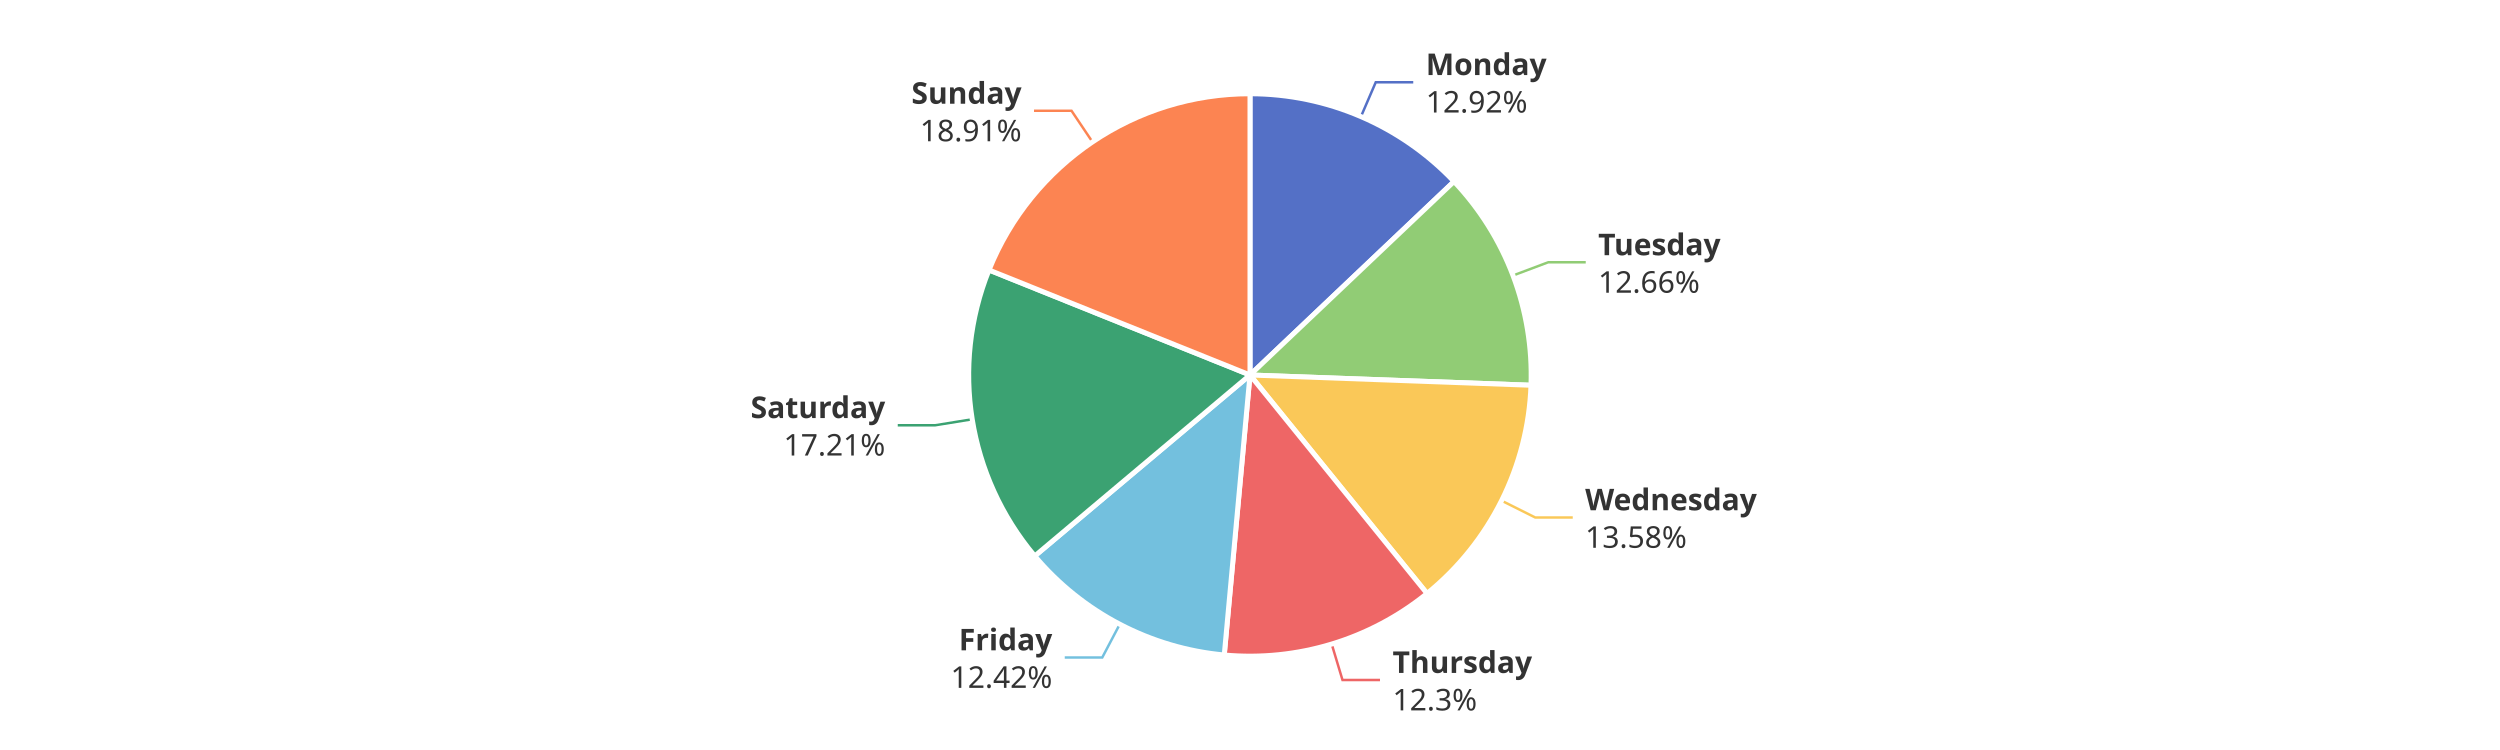
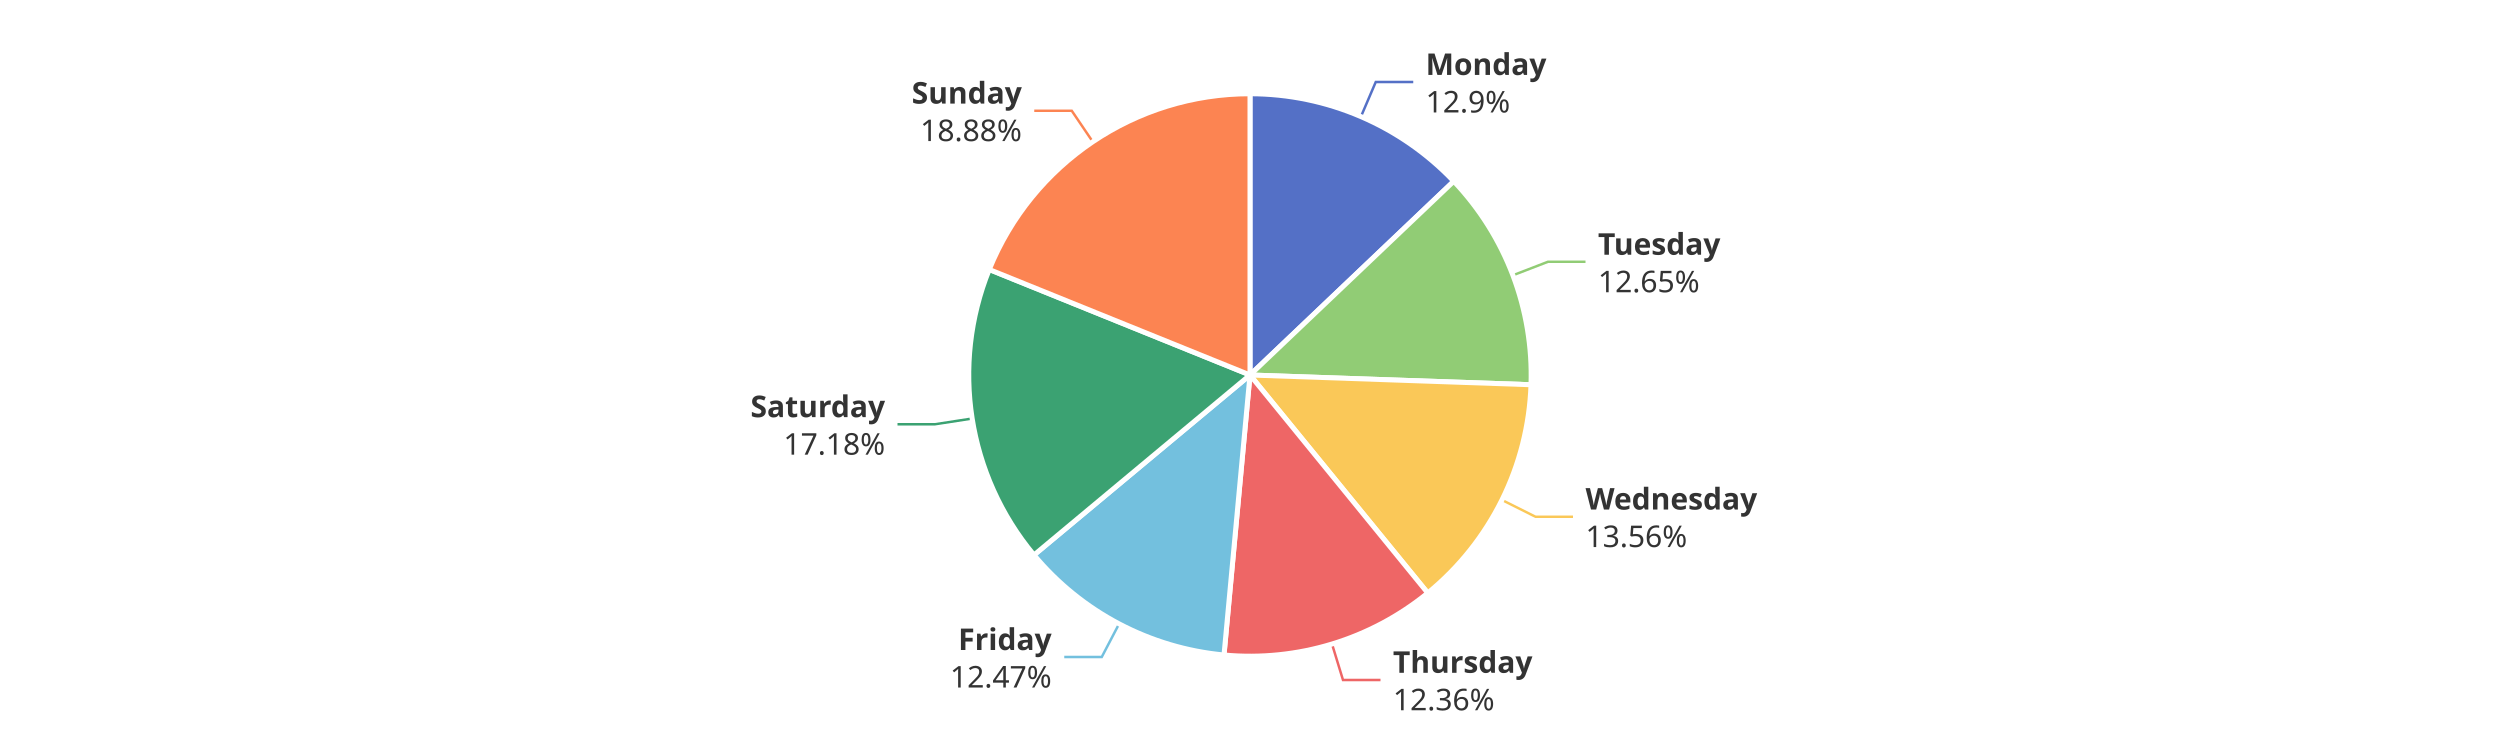
<svg xmlns="http://www.w3.org/2000/svg" width="1000" height="300" version="1.1" baseProfile="full" viewBox="0 0 1000 300">
  <rect width="1000" height="300" x="0" y="0" id="0" fill="#ffffff" />
-   <polyline points="544.4 46.6 550.3 32.9 565.3 32.9" fill="none" stroke="#5470c6" />
-   <polyline points="605.2 110.2 619.3 104.9 634.3 104.9" fill="none" stroke="#91cc75" />
-   <polyline points="600.7 200.3 614.1 207 629.1 207" fill="none" stroke="#fac858" />
-   <polyline points="532.7 257.7 537 272 552 272" fill="none" stroke="#ee6666" />
-   <polyline points="447.9 249.7 440.9 263 425.9 263" fill="none" stroke="#73c0de" />
-   <polyline points="388.9 167.7 374.1 170.1 359.1 170.1" fill="none" stroke="#3ba272" />
-   <polyline points="437 56.8 428.6 44.3 413.6 44.3" fill="none" stroke="#fc8452" />
-   <path d="M500 37.5A112.5 112.5 0 0 1 581.6 72.6L500 150Z" fill="#5470c6" stroke="#fff" stroke-width="2" stroke-linejoin="round" />
-   <path d="M581.6 72.6A112.5 112.5 0 0 1 612.4 154.1L500 150Z" fill="#91cc75" stroke="#fff" stroke-width="2" stroke-linejoin="round" />
-   <path d="M612.4 154.1A112.5 112.5 0 0 1 570.8 237.4L500 150Z" fill="#fac858" stroke="#fff" stroke-width="2" stroke-linejoin="round" />
-   <path d="M570.8 237.4A112.5 112.5 0 0 1 489.7 262L500 150Z" fill="#ee6666" stroke="#fff" stroke-width="2" stroke-linejoin="round" />
-   <path d="M489.7 262A112.5 112.5 0 0 1 413.9 222.4L500 150Z" fill="#73c0de" stroke="#fff" stroke-width="2" stroke-linejoin="round" />
-   <path d="M413.9 222.4A112.5 112.5 0 0 1 395.6 108L500 150Z" fill="#3ba272" stroke="#fff" stroke-width="2" stroke-linejoin="round" />
-   <path d="M395.6 108A112.5 112.5 0 0 1 500 37.5L500 150Z" fill="#fc8452" stroke="#fff" stroke-width="2" stroke-linejoin="round" />
-   <path d="M0 -15l42.8 0l0 30l-42.8 0Z" transform="translate(570.3421 32.8594)" fill="none" />
-   <text dominant-baseline="central" text-anchor="start" style="font-size:12px;font-family:sans-serif;font-weight:bold;" y="-7.5" transform="translate(570.3421 32.8594)" fill="#333" stroke="rgb(255,255,255)" stroke-width="2" paint-order="stroke" stroke-miterlimit="2">Monday</text>
-   <text dominant-baseline="central" text-anchor="start" style="font-size:12px;font-family:sans-serif;" y="7.5" transform="translate(570.3421 32.8594)" fill="#333" stroke="rgb(255,255,255)" stroke-width="2" paint-order="stroke" stroke-miterlimit="2">12.92%</text>
-   <path d="M0 -15l46.2 0l0 30l-46.2 0Z" transform="translate(639.2691 104.932)" fill="none" />
-   <text dominant-baseline="central" text-anchor="start" style="font-size:12px;font-family:sans-serif;font-weight:bold;" y="-7.5" transform="translate(639.2691 104.932)" fill="#333" stroke="rgb(255,255,255)" stroke-width="2" paint-order="stroke" stroke-miterlimit="2">Tuesday</text>
-   <text dominant-baseline="central" text-anchor="start" style="font-size:12px;font-family:sans-serif;" y="7.5" transform="translate(639.2691 104.932)" fill="#333" stroke="rgb(255,255,255)" stroke-width="2" paint-order="stroke" stroke-miterlimit="2">12.66%</text>
-   <path d="M0 -15l63.6 0l0 30l-63.6 0Z" transform="translate(634.0723 206.9539)" fill="none" />
-   <text dominant-baseline="central" text-anchor="start" style="font-size:12px;font-family:sans-serif;font-weight:bold;" y="-7.5" transform="translate(634.0723 206.9539)" fill="#333" stroke="rgb(255,255,255)" stroke-width="2" paint-order="stroke" stroke-miterlimit="2">Wednesday</text>
-   <text dominant-baseline="central" text-anchor="start" style="font-size:12px;font-family:sans-serif;" y="7.5" transform="translate(634.0723 206.9539)" fill="#333" stroke="rgb(255,255,255)" stroke-width="2" paint-order="stroke" stroke-miterlimit="2">13.58%</text>
-   <path d="M0 -15l50.2 0l0 30l-50.2 0Z" transform="translate(557.0305 272.0041)" fill="none" />
-   <text dominant-baseline="central" text-anchor="start" style="font-size:12px;font-family:sans-serif;font-weight:bold;" y="-7.5" transform="translate(557.0305 272.0041)" fill="#333" stroke="rgb(255,255,255)" stroke-width="2" paint-order="stroke" stroke-miterlimit="2">Thursday</text>
-   <text dominant-baseline="central" text-anchor="start" style="font-size:12px;font-family:sans-serif;" y="7.5" transform="translate(557.0305 272.0041)" fill="#333" stroke="rgb(255,255,255)" stroke-width="2" paint-order="stroke" stroke-miterlimit="2">12.3%</text>
-   <path d="M-40.9 -15l40.9 0l0 30l-40.9 0Z" transform="translate(420.9061 262.9786)" fill="none" />
-   <text dominant-baseline="central" text-anchor="end" style="font-size:12px;font-family:sans-serif;font-weight:bold;" y="-7.5" transform="translate(420.9061 262.9786)" fill="#333" stroke="rgb(255,255,255)" stroke-width="2" paint-order="stroke" stroke-miterlimit="2">Friday</text>
-   <text dominant-baseline="central" text-anchor="end" style="font-size:12px;font-family:sans-serif;" y="7.5" transform="translate(420.9061 262.9786)" fill="#333" stroke="rgb(255,255,255)" stroke-width="2" paint-order="stroke" stroke-miterlimit="2">12.42%</text>
-   <path d="M-48.2 -15l48.2 0l0 30l-48.2 0Z" transform="translate(354.0886 170.0641)" fill="none" />
-   <text dominant-baseline="central" text-anchor="end" style="font-size:12px;font-family:sans-serif;font-weight:bold;" y="-7.5" transform="translate(354.0886 170.0641)" fill="#333" stroke="rgb(255,255,255)" stroke-width="2" paint-order="stroke" stroke-miterlimit="2">Saturday</text>
-   <text dominant-baseline="central" text-anchor="end" style="font-size:12px;font-family:sans-serif;" y="7.5" transform="translate(354.0886 170.0641)" fill="#333" stroke="rgb(255,255,255)" stroke-width="2" paint-order="stroke" stroke-miterlimit="2">17.21%</text>
-   <path d="M-40.9 -15l40.9 0l0 30l-40.9 0Z" transform="translate(408.6328 44.345)" fill="none" />
-   <text dominant-baseline="central" text-anchor="end" style="font-size:12px;font-family:sans-serif;font-weight:bold;" y="-7.5" transform="translate(408.6328 44.345)" fill="#333" stroke="rgb(255,255,255)" stroke-width="2" paint-order="stroke" stroke-miterlimit="2">Sunday</text>
-   <text dominant-baseline="central" text-anchor="end" style="font-size:12px;font-family:sans-serif;" y="7.5" transform="translate(408.6328 44.345)" fill="#333" stroke="rgb(255,255,255)" stroke-width="2" paint-order="stroke" stroke-miterlimit="2">18.91%</text>
+   <polyline points="544.4 46.6 550.3 32.8 565.3 32.8" fill="none" stroke="#5470c6" />
+   <polyline points="605.2 110.1 619.2 104.7 634.2 104.7" fill="none" stroke="#91cc75" />
+   <polyline points="600.8 200 614.2 206.7 629.2 206.7" fill="none" stroke="#fac858" />
+   <polyline points="532.8 257.6 537.2 272 552.2 272" fill="none" stroke="#ee6666" />
+   <polyline points="447.6 249.6 440.7 262.8 425.7 262.8" fill="none" stroke="#73c0de" />
+   <polyline points="388.9 167.4 374 169.7 359 169.7" fill="none" stroke="#3ba272" />
+   <polyline points="437.1 56.7 428.7 44.3 413.7 44.3" fill="none" stroke="#fc8452" />
+   <path d="M500 37.5A112.5 112.5 0 0 1 581.5 72.5L500 150Z" fill="#5470c6" stroke="#fff" stroke-width="2" stroke-linejoin="round" />
+   <path d="M581.5 72.5A112.5 112.5 0 0 1 612.4 153.9L500 150Z" fill="#91cc75" stroke="#fff" stroke-width="2" stroke-linejoin="round" />
+   <path d="M612.4 153.9A112.5 112.5 0 0 1 571.1 237.2L500 150Z" fill="#fac858" stroke="#fff" stroke-width="2" stroke-linejoin="round" />
+   <path d="M571.1 237.2A112.5 112.5 0 0 1 489.6 262L500 150Z" fill="#ee6666" stroke="#fff" stroke-width="2" stroke-linejoin="round" />
+   <path d="M489.6 262A112.5 112.5 0 0 1 413.6 222L500 150Z" fill="#73c0de" stroke="#fff" stroke-width="2" stroke-linejoin="round" />
+   <path d="M413.6 222A112.5 112.5 0 0 1 395.7 107.8L500 150Z" fill="#3ba272" stroke="#fff" stroke-width="2" stroke-linejoin="round" />
+   <path d="M395.7 107.8A112.5 112.5 0 0 1 500 37.5L500 150Z" fill="#fc8452" stroke="#fff" stroke-width="2" stroke-linejoin="round" />
+   <path d="M0 -15l42.8 0l0 30l-42.8 0Z" transform="translate(570.2685 32.8278)" fill="none" />
+   <text dominant-baseline="central" text-anchor="start" style="font-size:12px;font-family:sans-serif;font-weight:bold;" y="-7.5" transform="translate(570.2685 32.8278)" fill="#333" stroke="rgb(255,255,255)" stroke-width="2" paint-order="stroke" stroke-miterlimit="2">Monday</text>
+   <text dominant-baseline="central" text-anchor="start" style="font-size:12px;font-family:sans-serif;" y="7.5" transform="translate(570.2685 32.8278)" fill="#333" stroke="rgb(255,255,255)" stroke-width="2" paint-order="stroke" stroke-miterlimit="2">12.9%</text>
+   <path d="M0 -15l46.2 0l0 30l-46.2 0Z" transform="translate(639.1982 104.7447)" fill="none" />
+   <text dominant-baseline="central" text-anchor="start" style="font-size:12px;font-family:sans-serif;font-weight:bold;" y="-7.5" transform="translate(639.1982 104.7447)" fill="#333" stroke="rgb(255,255,255)" stroke-width="2" paint-order="stroke" stroke-miterlimit="2">Tuesday</text>
+   <text dominant-baseline="central" text-anchor="start" style="font-size:12px;font-family:sans-serif;" y="7.5" transform="translate(639.1982 104.7447)" fill="#333" stroke="rgb(255,255,255)" stroke-width="2" paint-order="stroke" stroke-miterlimit="2">12.65%</text>
+   <path d="M0 -15l63.6 0l0 30l-63.6 0Z" transform="translate(634.2151 206.6671)" fill="none" />
+   <text dominant-baseline="central" text-anchor="start" style="font-size:12px;font-family:sans-serif;font-weight:bold;" y="-7.5" transform="translate(634.2151 206.6671)" fill="#333" stroke="rgb(255,255,255)" stroke-width="2" paint-order="stroke" stroke-miterlimit="2">Wednesday</text>
+   <text dominant-baseline="central" text-anchor="start" style="font-size:12px;font-family:sans-serif;" y="7.5" transform="translate(634.2151 206.6671)" fill="#333" stroke="rgb(255,255,255)" stroke-width="2" paint-order="stroke" stroke-miterlimit="2">13.56%</text>
+   <path d="M0 -15l50.2 0l0 30l-50.2 0Z" transform="translate(557.1837 271.9574)" fill="none" />
+   <text dominant-baseline="central" text-anchor="start" style="font-size:12px;font-family:sans-serif;font-weight:bold;" y="-7.5" transform="translate(557.1837 271.9574)" fill="#333" stroke="rgb(255,255,255)" stroke-width="2" paint-order="stroke" stroke-miterlimit="2">Thursday</text>
+   <text dominant-baseline="central" text-anchor="start" style="font-size:12px;font-family:sans-serif;" y="7.5" transform="translate(557.1837 271.9574)" fill="#333" stroke="rgb(255,255,255)" stroke-width="2" paint-order="stroke" stroke-miterlimit="2">12.36%</text>
+   <path d="M-40.9 -15l40.9 0l0 30l-40.9 0Z" transform="translate(420.6578 262.8484)" fill="none" />
+   <text dominant-baseline="central" text-anchor="end" style="font-size:12px;font-family:sans-serif;font-weight:bold;" y="-7.5" transform="translate(420.6578 262.8484)" fill="#333" stroke="rgb(255,255,255)" stroke-width="2" paint-order="stroke" stroke-miterlimit="2">Friday</text>
+   <text dominant-baseline="central" text-anchor="end" style="font-size:12px;font-family:sans-serif;" y="7.5" transform="translate(420.6578 262.8484)" fill="#333" stroke="rgb(255,255,255)" stroke-width="2" paint-order="stroke" stroke-miterlimit="2">12.47%</text>
+   <path d="M-48.2 -15l48.2 0l0 30l-48.2 0Z" transform="translate(354.0324 169.708)" fill="none" />
+   <text dominant-baseline="central" text-anchor="end" style="font-size:12px;font-family:sans-serif;font-weight:bold;" y="-7.5" transform="translate(354.0324 169.708)" fill="#333" stroke="rgb(255,255,255)" stroke-width="2" paint-order="stroke" stroke-miterlimit="2">Saturday</text>
+   <text dominant-baseline="central" text-anchor="end" style="font-size:12px;font-family:sans-serif;" y="7.5" transform="translate(354.0324 169.708)" fill="#333" stroke="rgb(255,255,255)" stroke-width="2" paint-order="stroke" stroke-miterlimit="2">17.18%</text>
+   <path d="M-40.9 -15l40.9 0l0 30l-40.9 0Z" transform="translate(408.7324 44.2778)" fill="none" />
+   <text dominant-baseline="central" text-anchor="end" style="font-size:12px;font-family:sans-serif;font-weight:bold;" y="-7.5" transform="translate(408.7324 44.2778)" fill="#333" stroke="rgb(255,255,255)" stroke-width="2" paint-order="stroke" stroke-miterlimit="2">Sunday</text>
+   <text dominant-baseline="central" text-anchor="end" style="font-size:12px;font-family:sans-serif;" y="7.5" transform="translate(408.7324 44.2778)" fill="#333" stroke="rgb(255,255,255)" stroke-width="2" paint-order="stroke" stroke-miterlimit="2">18.88%</text>
</svg>
